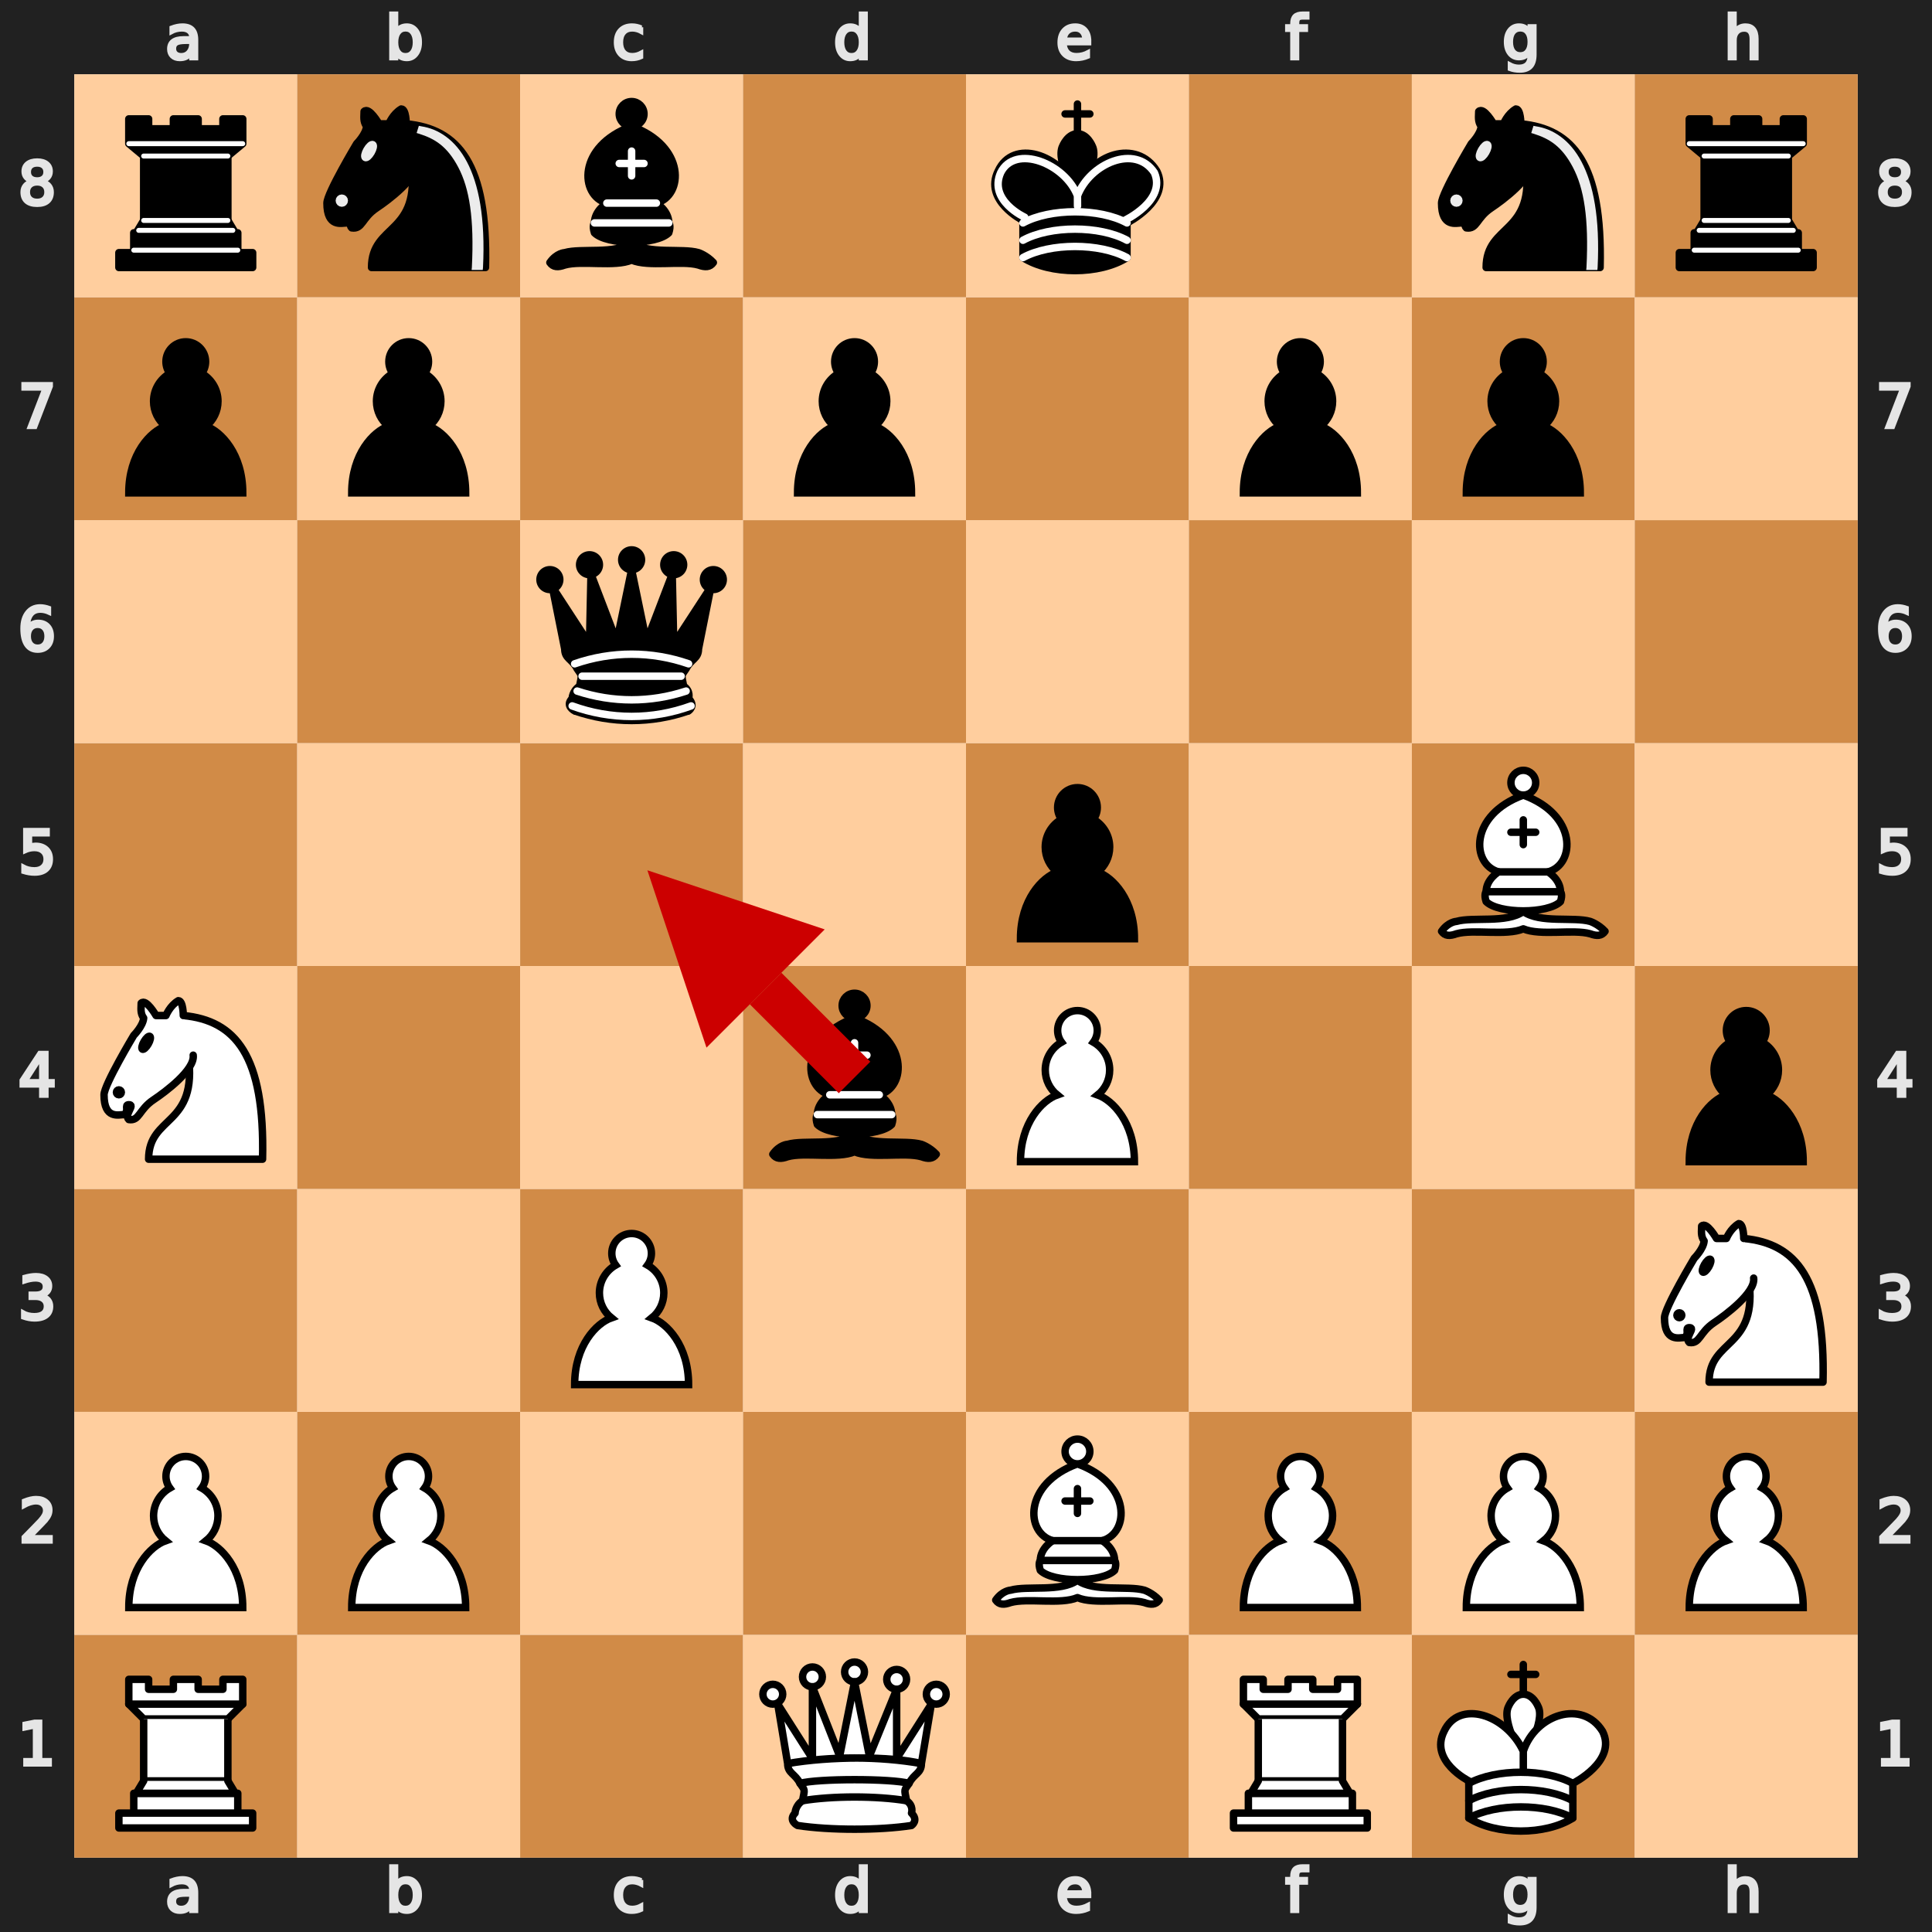
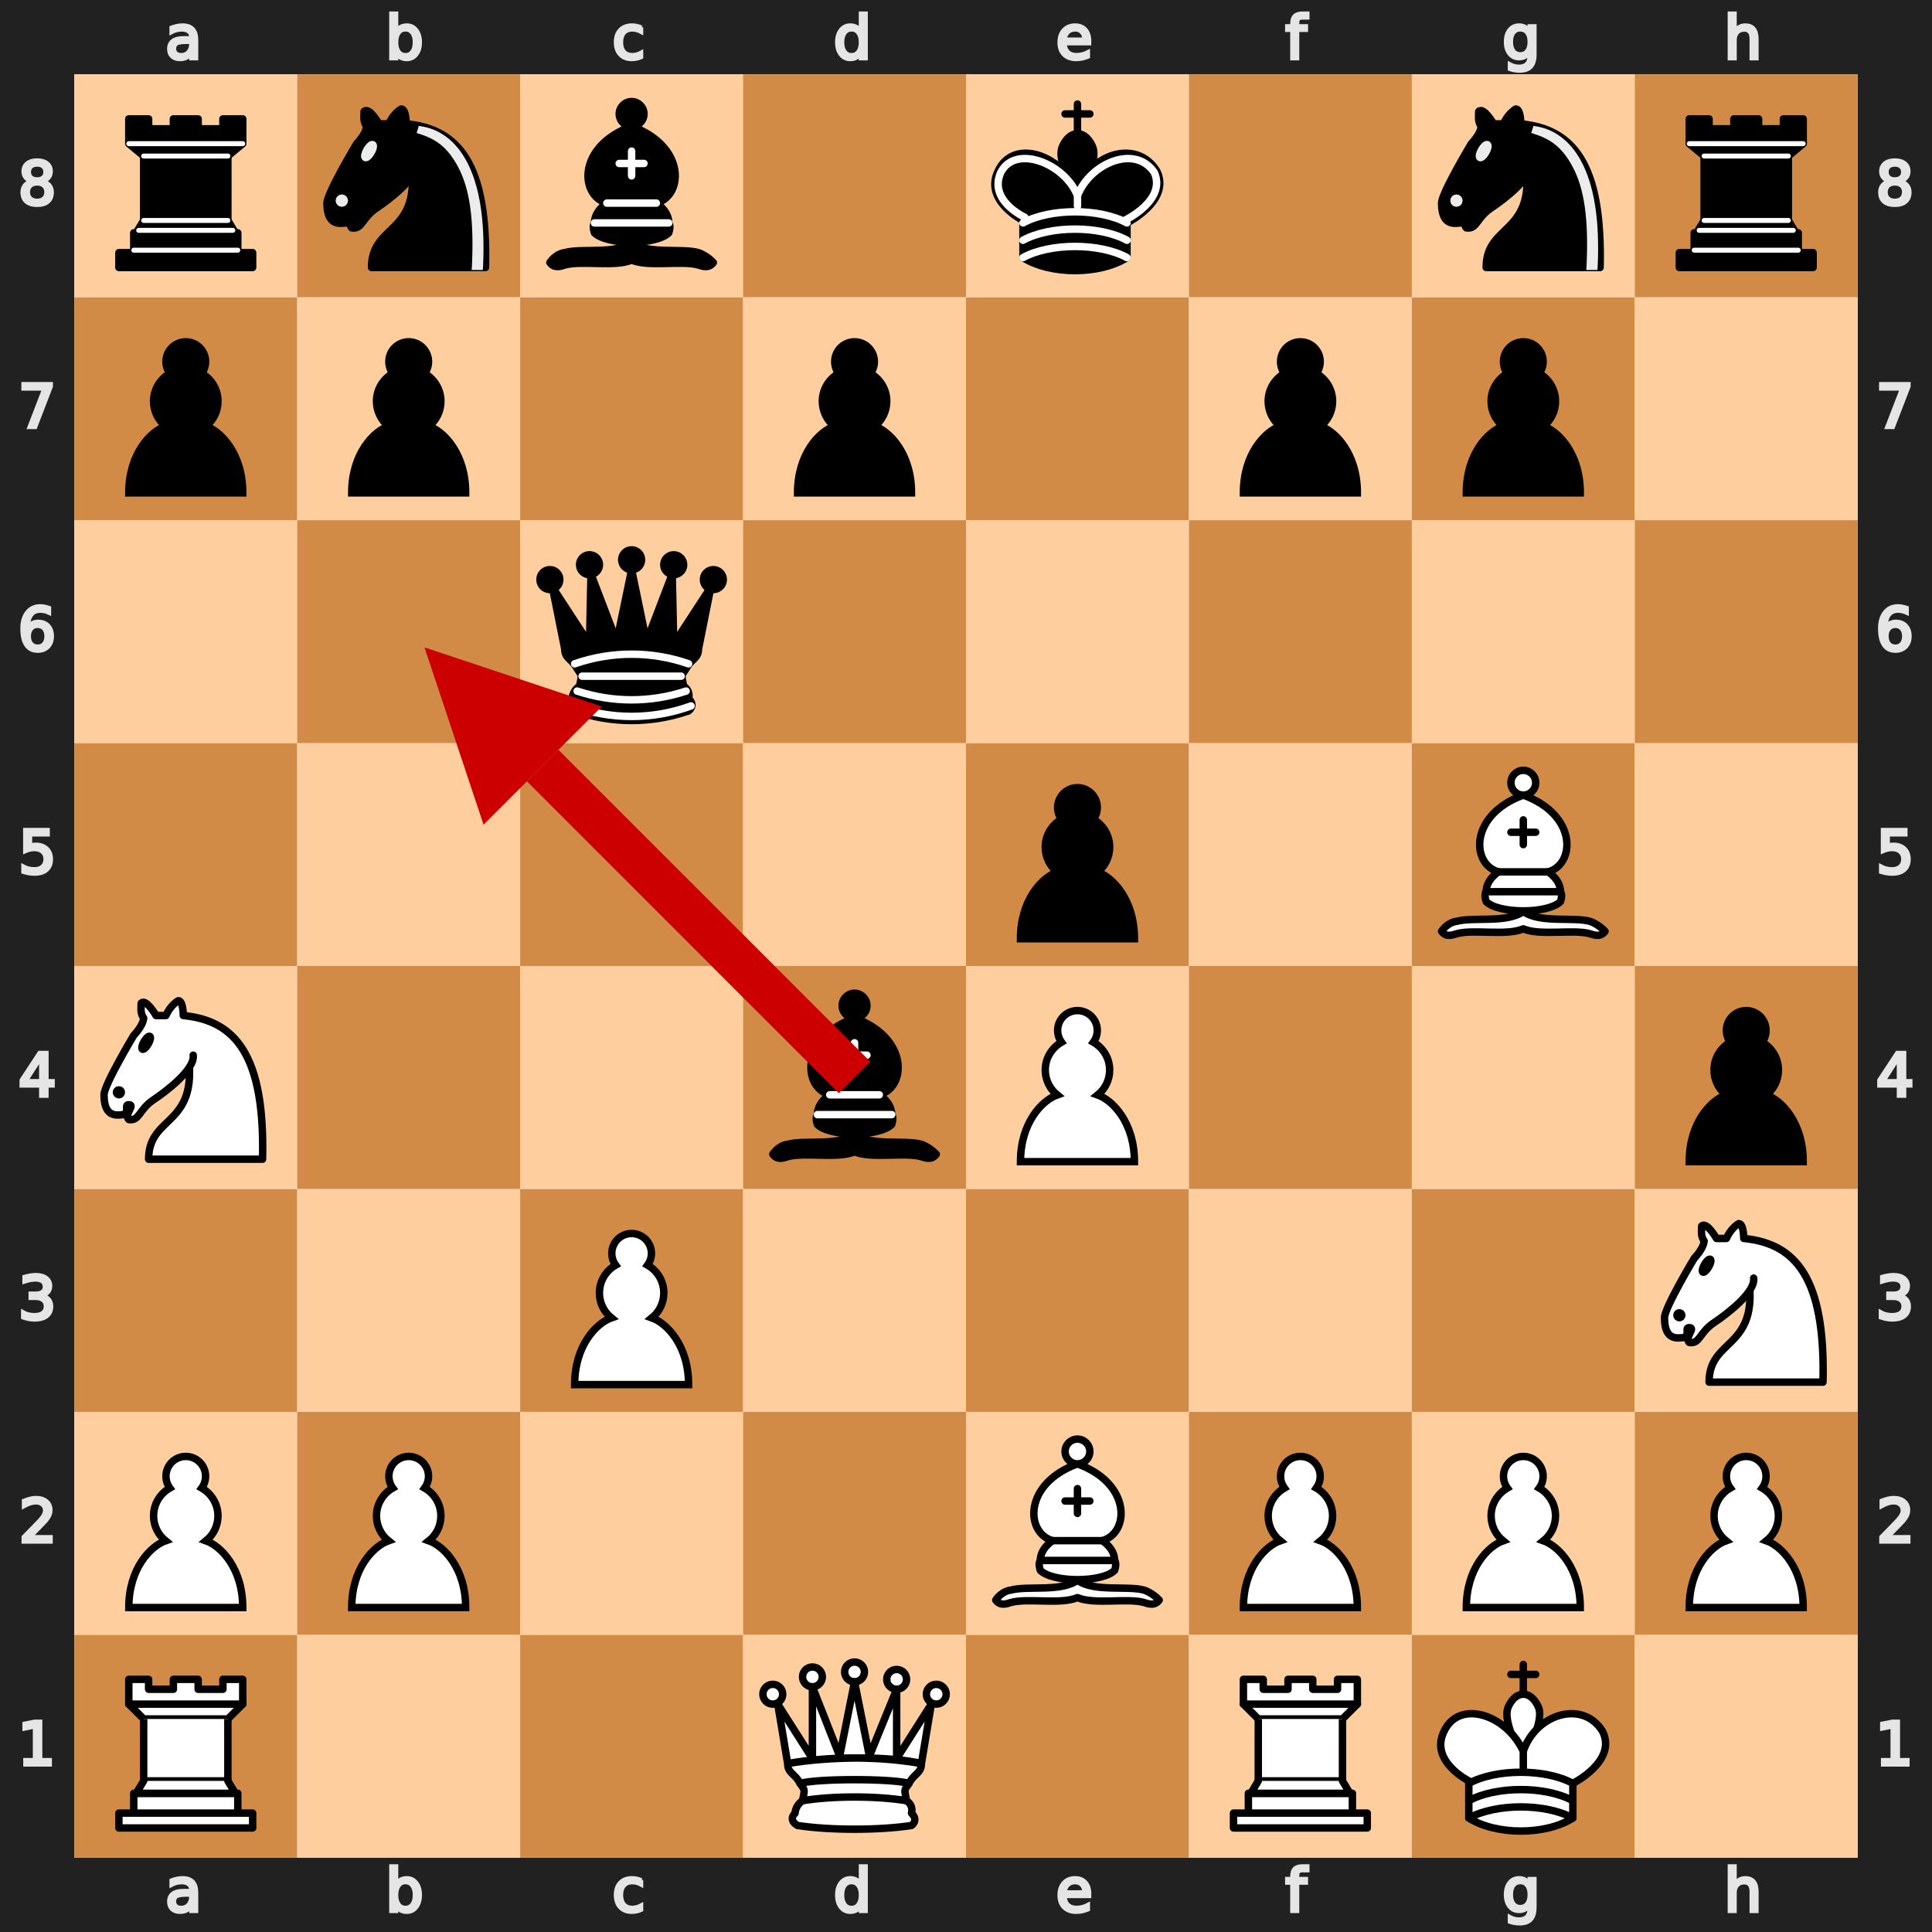
<svg xmlns="http://www.w3.org/2000/svg" xmlns:xlink="http://www.w3.org/1999/xlink" viewBox="0 0 390 390" width="520" height="520">
  <defs>
    <g id="white-pawn" class="white pawn">
      <path d="M22.5 9c-2.21 0-4 1.79-4 4 0 .89.29 1.71.78 2.38C17.33 16.5 16 18.59 16 21c0 2.03.94 3.84 2.41 5.03-3 1.06-7.41 5.55-7.41 13.47h23c0-7.92-4.41-12.41-7.41-13.47 1.47-1.19 2.41-3 2.41-5.03 0-2.41-1.33-4.5-3.28-5.62.49-.67.78-1.49.78-2.38 0-2.21-1.79-4-4-4z" fill="#fff" stroke="#000" stroke-width="1.5" stroke-linecap="round" />
    </g>
    <g id="white-knight" class="white knight" fill="none" fill-rule="evenodd" stroke="#000" stroke-width="1.5" stroke-linecap="round" stroke-linejoin="round">
      <path d="M 22,10 C 32.5,11 38.5,18 38,39 L 15,39 C 15,30 25,32.5 23,18" style="fill:#ffffff; stroke:#000000;" />
      <path d="M 24,18 C 24.38,20.91 18.45,25.37 16,27 C 13,29 13.18,31.34 11,31 C 9.958,30.06 12.41,27.96 11,28 C 10,28 11.19,29.23 10,30 C 9,30 5.997,31 6,26 C 6,24 12,14 12,14 C 12,14 13.89,12.1 14,10.5 C 13.27,9.506 13.5,8.5 13.5,7.5 C 14.5,6.5 16.5,10 16.5,10 L 18.5,10 C 18.5,10 19.28,8.008 21,7 C 22,7 22,10 22,10" style="fill:#ffffff; stroke:#000000;" />
      <path d="M 9.5 25.5 A 0.5 0.5 0 1 1 8.5,25.5 A 0.5 0.5 0 1 1 9.5 25.5 z" style="fill:#000000; stroke:#000000;" />
      <path d="M 15 15.5 A 0.5 1.5 0 1 1 14,15.5 A 0.5 1.5 0 1 1 15 15.5 z" transform="matrix(0.866,0.5,-0.5,0.866,9.693,-5.173)" style="fill:#000000; stroke:#000000;" />
    </g>
    <g id="white-bishop" class="white bishop" fill="none" fill-rule="evenodd" stroke="#000" stroke-width="1.5" stroke-linecap="round" stroke-linejoin="round">
      <g fill="#fff" stroke-linecap="butt">
        <path d="M9 36c3.39-.97 10.11.43 13.5-2 3.39 2.43 10.11 1.03 13.5 2 0 0 1.65.54 3 2-.68.97-1.65.99-3 .5-3.39-.97-10.11.46-13.5-1-3.39 1.46-10.11.03-13.5 1-1.354.49-2.323.47-3-.5 1.354-1.94 3-2 3-2zM15 32c2.5 2.5 12.5 2.5 15 0 .5-1.5 0-2 0-2 0-2.5-2.5-4-2.5-4 5.5-1.5 6-11.5-5-15.5-11 4-10.5 14-5 15.5 0 0-2.5 1.5-2.5 4 0 0-.5.5 0 2zM25 8a2.5 2.5 0 1 1-5 0 2.5 2.5 0 1 1 5 0z" />
      </g>
      <path d="M17.5 26h10M15 30h15m-7.5-14.5v5M20 18h5" stroke-linejoin="miter" />
    </g>
    <g id="white-rook" class="white rook" fill="#fff" fill-rule="evenodd" stroke="#000" stroke-width="1.5" stroke-linecap="round" stroke-linejoin="round">
      <path d="M9 39h27v-3H9v3zM12 36v-4h21v4H12zM11 14V9h4v2h5V9h5v2h5V9h4v5" stroke-linecap="butt" />
      <path d="M34 14l-3 3H14l-3-3" />
      <path d="M31 17v12.5H14V17" stroke-linecap="butt" stroke-linejoin="miter" />
      <path d="M31 29.5l1.5 2.5h-20l1.5-2.5" />
      <path d="M11 14h23" fill="none" stroke-linejoin="miter" />
    </g>
    <g id="white-queen" class="white queen" fill="#fff" fill-rule="evenodd" stroke="#000" stroke-width="1.5" stroke-linecap="round" stroke-linejoin="round">
      <path d="M8 12a2 2 0 1 1-4 0 2 2 0 1 1 4 0zM24.5 7.5a2 2 0 1 1-4 0 2 2 0 1 1 4 0zM41 12a2 2 0 1 1-4 0 2 2 0 1 1 4 0zM16 8.5a2 2 0 1 1-4 0 2 2 0 1 1 4 0zM33 9a2 2 0 1 1-4 0 2 2 0 1 1 4 0z" />
      <path d="M9 26c8.5-1.5 21-1.5 27 0l2-12-7 11V11l-5.5 13.5-3-15-3 15-5.5-14V25L7 14l2 12zM9 26c0 2 1.5 2 2.5 4 1 1.5 1 1 .5 3.5-1.5 1-1.5 2.5-1.5 2.5-1.5 1.5.5 2.5.5 2.5 6.5 1 16.5 1 23 0 0 0 1.5-1 0-2.5 0 0 .5-1.5-1-2.5-.5-2.5-.5-2 .5-3.5 1-2 2.5-2 2.5-4-8.5-1.5-18.5-1.5-27 0z" stroke-linecap="butt" />
      <path d="M11.5 30c3.5-1 18.5-1 22 0M12 33.5c6-1 15-1 21 0" fill="none" />
    </g>
    <g id="white-king" class="white king" fill="none" fill-rule="evenodd" stroke="#000" stroke-width="1.5" stroke-linecap="round" stroke-linejoin="round">
      <path d="M22.5 11.63V6M20 8h5" stroke-linejoin="miter" />
      <path d="M22.5 25s4.5-7.5 3-10.5c0 0-1-2.5-3-2.5s-3 2.5-3 2.5c-1.5 3 3 10.5 3 10.5" fill="#fff" stroke-linecap="butt" stroke-linejoin="miter" />
      <path d="M11.5 37c5.5 3.5 15.5 3.5 21 0v-7s9-4.5 6-10.5c-4-6.5-13.5-3.5-16 4V27v-3.5c-3.5-7.5-13-10.5-16-4-3 6 5 10 5 10V37z" fill="#fff" />
      <path d="M11.5 30c5.5-3 15.5-3 21 0m-21 3.5c5.5-3 15.5-3 21 0m-21 3.5c5.5-3 15.5-3 21 0" />
    </g>
    <g id="black-pawn" class="black pawn">
      <path d="M22.5 9c-2.21 0-4 1.79-4 4 0 .89.29 1.71.78 2.38C17.33 16.5 16 18.59 16 21c0 2.03.94 3.84 2.41 5.03-3 1.06-7.41 5.55-7.41 13.47h23c0-7.92-4.41-12.41-7.41-13.47 1.47-1.19 2.41-3 2.41-5.03 0-2.41-1.33-4.5-3.28-5.62.49-.67.78-1.49.78-2.38 0-2.21-1.79-4-4-4z" fill="#000" stroke="#000" stroke-width="1.5" stroke-linecap="round" />
    </g>
    <g id="black-knight" class="black knight" fill="none" fill-rule="evenodd" stroke="#000" stroke-width="1.5" stroke-linecap="round" stroke-linejoin="round">
      <path d="M 22,10 C 32.5,11 38.5,18 38,39 L 15,39 C 15,30 25,32.5 23,18" style="fill:#000000; stroke:#000000;" />
      <path d="M 24,18 C 24.38,20.91 18.45,25.37 16,27 C 13,29 13.18,31.34 11,31 C 9.958,30.06 12.41,27.96 11,28 C 10,28 11.19,29.23 10,30 C 9,30 5.997,31 6,26 C 6,24 12,14 12,14 C 12,14 13.89,12.1 14,10.5 C 13.27,9.506 13.5,8.5 13.5,7.5 C 14.5,6.5 16.5,10 16.5,10 L 18.5,10 C 18.5,10 19.28,8.008 21,7 C 22,7 22,10 22,10" style="fill:#000000; stroke:#000000;" />
      <path d="M 9.5 25.5 A 0.5 0.5 0 1 1 8.5,25.5 A 0.5 0.5 0 1 1 9.5 25.5 z" style="fill:#ececec; stroke:#ececec;" />
      <path d="M 15 15.5 A 0.5 1.5 0 1 1 14,15.5 A 0.5 1.5 0 1 1 15 15.5 z" transform="matrix(0.866,0.5,-0.5,0.866,9.693,-5.173)" style="fill:#ececec; stroke:#ececec;" />
      <path d="M 24.55,10.4 L 24.1,11.85 L 24.6,12 C 27.75,13 30.25,14.49 32.5,18.75 C 34.75,23.01 35.75,29.06 35.25,39 L 35.2,39.5 L 37.45,39.5 L 37.5,39 C 38,28.94 36.62,22.15 34.25,17.66 C 31.88,13.17 28.46,11.02 25.06,10.5 L 24.55,10.4 z " style="fill:#ececec; stroke:none;" />
    </g>
    <g id="black-bishop" class="black bishop" fill="none" fill-rule="evenodd" stroke="#000" stroke-width="1.5" stroke-linecap="round" stroke-linejoin="round">
      <path d="M9 36c3.39-.97 10.11.43 13.5-2 3.39 2.43 10.11 1.03 13.5 2 0 0 1.65.54 3 2-.68.97-1.65.99-3 .5-3.39-.97-10.11.46-13.5-1-3.39 1.46-10.11.03-13.5 1-1.354.49-2.323.47-3-.5 1.354-1.94 3-2 3-2zm6-4c2.5 2.5 12.5 2.5 15 0 .5-1.5 0-2 0-2 0-2.5-2.5-4-2.5-4 5.5-1.5 6-11.5-5-15.5-11 4-10.5 14-5 15.5 0 0-2.5 1.5-2.5 4 0 0-.5.5 0 2zM25 8a2.5 2.5 0 1 1-5 0 2.5 2.5 0 1 1 5 0z" fill="#000" stroke-linecap="butt" />
      <path d="M17.5 26h10M15 30h15m-7.5-14.5v5M20 18h5" stroke="#fff" stroke-linejoin="miter" />
    </g>
    <g id="black-rook" class="black rook" fill="#000" fill-rule="evenodd" stroke="#000" stroke-width="1.5" stroke-linecap="round" stroke-linejoin="round">
      <path d="M9 39h27v-3H9v3zM12.5 32l1.5-2.5h17l1.5 2.5h-20zM12 36v-4h21v4H12z" stroke-linecap="butt" />
      <path d="M14 29.5v-13h17v13H14z" stroke-linecap="butt" stroke-linejoin="miter" />
      <path d="M14 16.5L11 14h23l-3 2.5H14zM11 14V9h4v2h5V9h5v2h5V9h4v5H11z" stroke-linecap="butt" />
      <path d="M12 35.5h21M13 31.5h19M14 29.5h17M14 16.5h17M11 14h23" fill="none" stroke="#fff" stroke-width="1" stroke-linejoin="miter" />
    </g>
    <g id="black-queen" class="black queen" fill="#000" fill-rule="evenodd" stroke="#000" stroke-width="1.5" stroke-linecap="round" stroke-linejoin="round">
      <g fill="#000" stroke="none">
        <circle cx="6" cy="12" r="2.75" />
        <circle cx="14" cy="9" r="2.75" />
        <circle cx="22.5" cy="8" r="2.75" />
        <circle cx="31" cy="9" r="2.75" />
        <circle cx="39" cy="12" r="2.75" />
      </g>
      <path d="M9 26c8.5-1.5 21-1.5 27 0l2.5-12.5L31 25l-.3-14.1-5.2 13.6-3-14.5-3 14.5-5.2-13.6L14 25 6.5 13.5 9 26zM9 26c0 2 1.5 2 2.5 4 1 1.5 1 1 .5 3.5-1.5 1-1.5 2.5-1.5 2.5-1.5 1.5.5 2.5.5 2.5 6.5 1 16.5 1 23 0 0 0 1.5-1 0-2.5 0 0 .5-1.5-1-2.5-.5-2.5-.5-2 .5-3.5 1-2 2.5-2 2.5-4-8.5-1.5-18.5-1.5-27 0z" stroke-linecap="butt" />
      <path d="M11 38.5a35 35 1 0 0 23 0" fill="none" stroke-linecap="butt" />
      <path d="M11 29a35 35 1 0 1 23 0M12.5 31.5h20M11.5 34.5a35 35 1 0 0 22 0M10.5 37.5a35 35 1 0 0 24 0" fill="none" stroke="#fff" />
    </g>
    <g id="black-king" class="black king" fill="none" fill-rule="evenodd" stroke="#000" stroke-width="1.5" stroke-linecap="round" stroke-linejoin="round">
      <path d="M22.5 11.63V6" stroke-linejoin="miter" />
      <path d="M22.5 25s4.5-7.5 3-10.5c0 0-1-2.5-3-2.5s-3 2.5-3 2.5c-1.5 3 3 10.5 3 10.5" fill="#000" stroke-linecap="butt" stroke-linejoin="miter" />
      <path d="M11.5 37c5.5 3.5 15.5 3.5 21 0v-7s9-4.5 6-10.5c-4-6.5-13.5-3.5-16 4V27v-3.5c-3.5-7.5-13-10.5-16-4-3 6 5 10 5 10V37z" fill="#000" />
      <path d="M20 8h5" stroke-linejoin="miter" />
      <path d="M32 29.5s8.5-4 6.03-9.65C34.15 14 25 18 22.5 24.5l.01 2.1-.01-2.1C20 18 9.906 14 6.997 19.85c-2.497 5.65 4.853 9 4.853 9M11.5 30c5.5-3 15.5-3 21 0m-21 3.5c5.5-3 15.5-3 21 0m-21 3.5c5.5-3 15.5-3 21 0" stroke="#fff" />
    </g>
  </defs>
  <rect x="7.5" y="7.5" width="375" height="375" fill="none" stroke="#212121" stroke-width="15" />
  <g transform="translate(20, 1) scale(0.75, 0.75)" fill="#e5e5e5" stroke="#e5e5e5">
    <path d="M23.328 10.016q-1.742 0-2.414.398-.672.398-.672 1.36 0 .765.5 1.218.508.445 1.375.445 1.196 0 1.914-.843.727-.852.727-2.258v-.32zm2.867-.594v4.992h-1.437v-1.328q-.492.797-1.227 1.18-.734.375-1.797.375-1.343 0-2.14-.75-.79-.758-.79-2.024 0-1.476.985-2.226.992-.75 2.953-.75h2.016V8.75q0-.992-.656-1.531-.649-.547-1.829-.547-.75 0-1.46.18-.711.18-1.368.539V6.062q.79-.304 1.532-.453.742-.156 1.445-.156 1.898 0 2.836.984.937.985.937 2.985z" />
  </g>
  <g transform="translate(20, 375) scale(0.75, 0.75)" fill="#e5e5e5" stroke="#e5e5e5">
    <path d="M23.328 10.016q-1.742 0-2.414.398-.672.398-.672 1.36 0 .765.5 1.218.508.445 1.375.445 1.196 0 1.914-.843.727-.852.727-2.258v-.32zm2.867-.594v4.992h-1.437v-1.328q-.492.797-1.227 1.18-.734.375-1.797.375-1.343 0-2.14-.75-.79-.758-.79-2.024 0-1.476.985-2.226.992-.75 2.953-.75h2.016V8.75q0-.992-.656-1.531-.649-.547-1.829-.547-.75 0-1.46.18-.711.18-1.368.539V6.062q.79-.304 1.532-.453.742-.156 1.445-.156 1.898 0 2.836.984.937.985.937 2.985z" />
  </g>
  <g transform="translate(65, 1) scale(0.75, 0.75)" fill="#e5e5e5" stroke="#e5e5e5">
    <path d="M24.922 10.047q0-1.586-.656-2.485-.649-.906-1.79-.906-1.14 0-1.796.906-.649.899-.649 2.485 0 1.586.649 2.492.656.898 1.797.898 1.14 0 1.789-.898.656-.906.656-2.492zm-4.89-3.055q.452-.781 1.14-1.156.695-.383 1.656-.383 1.594 0 2.586 1.266 1 1.265 1 3.328 0 2.062-1 3.328-.992 1.266-2.586 1.266-.96 0-1.656-.375-.688-.383-1.14-1.164v1.312h-1.446V2.258h1.445z" />
  </g>
  <g transform="translate(65, 375) scale(0.75, 0.75)" fill="#e5e5e5" stroke="#e5e5e5">
    <path d="M24.922 10.047q0-1.586-.656-2.485-.649-.906-1.79-.906-1.14 0-1.796.906-.649.899-.649 2.485 0 1.586.649 2.492.656.898 1.797.898 1.14 0 1.789-.898.656-.906.656-2.492zm-4.89-3.055q.452-.781 1.14-1.156.695-.383 1.656-.383 1.594 0 2.586 1.266 1 1.265 1 3.328 0 2.062-1 3.328-.992 1.266-2.586 1.266-.96 0-1.656-.375-.688-.383-1.14-1.164v1.312h-1.446V2.258h1.445z" />
  </g>
  <g transform="translate(110, 1) scale(0.75, 0.75)" fill="#e5e5e5" stroke="#e5e5e5">
    <path d="M25.96 6v1.344q-.608-.336-1.226-.5-.609-.172-1.234-.172-1.398 0-2.172.89-.773.883-.773 2.485 0 1.601.773 2.492.774.883 2.172.883.625 0 1.234-.164.618-.172 1.227-.508v1.328q-.602.281-1.25.422-.64.14-1.367.14-1.977 0-3.14-1.242-1.165-1.242-1.165-3.351 0-2.14 1.172-3.367 1.18-1.227 3.227-1.227.664 0 1.296.14.633.134 1.227.407z" />
  </g>
  <g transform="translate(110, 375) scale(0.75, 0.75)" fill="#e5e5e5" stroke="#e5e5e5">
    <path d="M25.96 6v1.344q-.608-.336-1.226-.5-.609-.172-1.234-.172-1.398 0-2.172.89-.773.883-.773 2.485 0 1.601.773 2.492.774.883 2.172.883.625 0 1.234-.164.618-.172 1.227-.508v1.328q-.602.281-1.25.422-.64.14-1.367.14-1.977 0-3.14-1.242-1.165-1.242-1.165-3.351 0-2.14 1.172-3.367 1.18-1.227 3.227-1.227.664 0 1.296.14.633.134 1.227.407z" />
  </g>
  <g transform="translate(155, 1) scale(0.75, 0.75)" fill="#e5e5e5" stroke="#e5e5e5">
    <path d="M24.973 6.992V2.258h1.437v12.156h-1.437v-1.312q-.453.78-1.149 1.164-.687.375-1.656.375-1.586 0-2.586-1.266-.992-1.266-.992-3.328 0-2.063.992-3.328 1-1.266 2.586-1.266.969 0 1.656.383.696.375 1.149 1.156zm-4.899 3.055q0 1.586.649 2.492.656.898 1.797.898 1.14 0 1.796-.898.657-.906.657-2.492 0-1.586-.657-2.485-.656-.906-1.796-.906-1.141 0-1.797.906-.649.899-.649 2.485z" />
  </g>
  <g transform="translate(155, 375) scale(0.75, 0.75)" fill="#e5e5e5" stroke="#e5e5e5">
    <path d="M24.973 6.992V2.258h1.437v12.156h-1.437v-1.312q-.453.78-1.149 1.164-.687.375-1.656.375-1.586 0-2.586-1.266-.992-1.266-.992-3.328 0-2.063.992-3.328 1-1.266 2.586-1.266.969 0 1.656.383.696.375 1.149 1.156zm-4.899 3.055q0 1.586.649 2.492.656.898 1.797.898 1.14 0 1.796-.898.657-.906.657-2.492 0-1.586-.657-2.485-.656-.906-1.796-.906-1.141 0-1.797.906-.649.899-.649 2.485z" />
  </g>
  <g transform="translate(200, 1) scale(0.75, 0.75)" fill="#e5e5e5" stroke="#e5e5e5">
    <path d="M26.555 9.68v.703h-6.61q.094 1.484.89 2.265.806.774 2.235.774.828 0 1.602-.203.781-.203 1.547-.61v1.36q-.774.328-1.586.5-.813.172-1.649.172-2.093 0-3.32-1.22-1.219-1.218-1.219-3.296 0-2.148 1.157-3.406 1.164-1.266 3.132-1.266 1.766 0 2.79 1.14 1.03 1.134 1.03 3.087zm-1.438-.422q-.015-1.18-.664-1.883-.64-.703-1.703-.703-1.203 0-1.93.68-.718.68-.828 1.914z" />
  </g>
  <g transform="translate(200, 375) scale(0.75, 0.75)" fill="#e5e5e5" stroke="#e5e5e5">
    <path d="M26.555 9.68v.703h-6.61q.094 1.484.89 2.265.806.774 2.235.774.828 0 1.602-.203.781-.203 1.547-.61v1.36q-.774.328-1.586.5-.813.172-1.649.172-2.093 0-3.32-1.22-1.219-1.218-1.219-3.296 0-2.148 1.157-3.406 1.164-1.266 3.132-1.266 1.766 0 2.79 1.14 1.03 1.134 1.03 3.087zm-1.438-.422q-.015-1.18-.664-1.883-.64-.703-1.703-.703-1.203 0-1.93.68-.718.68-.828 1.914z" />
  </g>
  <g transform="translate(245, 1) scale(0.75, 0.75)" fill="#e5e5e5" stroke="#e5e5e5">
    <path d="M25.285 2.258v1.195H23.91q-.773 0-1.078.313-.297.312-.297 1.125v.773h2.367v1.117h-2.367v7.633H21.09V6.781h-1.375V5.664h1.375v-.61q0-1.46.68-2.124.68-.672 2.156-.672z" />
  </g>
  <g transform="translate(245, 375) scale(0.75, 0.75)" fill="#e5e5e5" stroke="#e5e5e5">
    <path d="M25.285 2.258v1.195H23.91q-.773 0-1.078.313-.297.312-.297 1.125v.773h2.367v1.117h-2.367v7.633H21.09V6.781h-1.375V5.664h1.375v-.61q0-1.46.68-2.124.68-.672 2.156-.672z" />
  </g>
  <g transform="translate(290, 1) scale(0.75, 0.75)" fill="#e5e5e5" stroke="#e5e5e5">
    <path d="M24.973 9.937q0-1.562-.649-2.421-.64-.86-1.804-.86-1.157 0-1.805.86-.64.859-.64 2.421 0 1.555.64 2.415.648.859 1.805.859 1.164 0 1.804-.86.649-.859.649-2.414zm1.437 3.391q0 2.234-.992 3.32-.992 1.094-3.04 1.094-.757 0-1.429-.117-.672-.11-1.304-.344v-1.398q.632.344 1.25.508.617.164 1.257.164 1.414 0 2.118-.743.703-.734.703-2.226v-.711q-.446.773-1.141 1.156-.695.383-1.664.383-1.61 0-2.594-1.227-.984-1.226-.984-3.25 0-2.03.984-3.257.985-1.227 2.594-1.227.969 0 1.664.383t1.14 1.156V5.664h1.438z" />
  </g>
  <g transform="translate(290, 375) scale(0.75, 0.75)" fill="#e5e5e5" stroke="#e5e5e5">
    <path d="M24.973 9.937q0-1.562-.649-2.421-.64-.86-1.804-.86-1.157 0-1.805.86-.64.859-.64 2.421 0 1.555.64 2.415.648.859 1.805.859 1.164 0 1.804-.86.649-.859.649-2.414zm1.437 3.391q0 2.234-.992 3.32-.992 1.094-3.04 1.094-.757 0-1.429-.117-.672-.11-1.304-.344v-1.398q.632.344 1.25.508.617.164 1.257.164 1.414 0 2.118-.743.703-.734.703-2.226v-.711q-.446.773-1.141 1.156-.695.383-1.664.383-1.61 0-2.594-1.227-.984-1.226-.984-3.25 0-2.03.984-3.257.985-1.227 2.594-1.227.969 0 1.664.383t1.14 1.156V5.664h1.438z" />
  </g>
  <g transform="translate(335, 1) scale(0.75, 0.75)" fill="#e5e5e5" stroke="#e5e5e5">
    <path d="M26.164 9.133v5.281h-1.437V9.18q0-1.243-.485-1.86-.484-.617-1.453-.617-1.164 0-1.836.742-.672.742-.672 2.024v4.945h-1.445V2.258h1.445v4.765q.516-.789 1.211-1.18.703-.39 1.617-.39 1.508 0 2.282.938.773.93.773 2.742z" />
  </g>
  <g transform="translate(335, 375) scale(0.75, 0.75)" fill="#e5e5e5" stroke="#e5e5e5">
    <path d="M26.164 9.133v5.281h-1.437V9.18q0-1.243-.485-1.86-.484-.617-1.453-.617-1.164 0-1.836.742-.672.742-.672 2.024v4.945h-1.445V2.258h1.445v4.765q.516-.789 1.211-1.18.703-.39 1.617-.39 1.508 0 2.282.938.773.93.773 2.742z" />
  </g>
  <g transform="translate(0, 335) scale(0.75, 0.75)" fill="#e5e5e5" stroke="#e5e5e5">
    <path d="M6.754 26.996h2.578v-8.898l-2.805.562v-1.437l2.79-.563h1.578v10.336h2.578v1.328h-6.72z" />
  </g>
  <g transform="translate(375, 335) scale(0.75, 0.75)" fill="#e5e5e5" stroke="#e5e5e5">
    <path d="M6.754 26.996h2.578v-8.898l-2.805.562v-1.437l2.79-.563h1.578v10.336h2.578v1.328h-6.72z" />
  </g>
  <g transform="translate(0, 290) scale(0.75, 0.75)" fill="#e5e5e5" stroke="#e5e5e5">
    <path d="M8.195 26.996h5.508v1.328H6.297v-1.328q.898-.93 2.445-2.492 1.555-1.57 1.953-2.024.758-.851 1.055-1.437.305-.594.305-1.164 0-.93-.657-1.516-.648-.586-1.695-.586-.742 0-1.57.258-.82.258-1.758.781v-1.593q.953-.383 1.781-.578.828-.196 1.516-.196 1.812 0 2.89.906 1.079.907 1.079 2.422 0 .72-.274 1.368-.265.64-.976 1.515-.196.227-1.243 1.313-1.046 1.078-2.953 3.023z" />
  </g>
  <g transform="translate(375, 290) scale(0.75, 0.75)" fill="#e5e5e5" stroke="#e5e5e5">
    <path d="M8.195 26.996h5.508v1.328H6.297v-1.328q.898-.93 2.445-2.492 1.555-1.57 1.953-2.024.758-.851 1.055-1.437.305-.594.305-1.164 0-.93-.657-1.516-.648-.586-1.695-.586-.742 0-1.57.258-.82.258-1.758.781v-1.593q.953-.383 1.781-.578.828-.196 1.516-.196 1.812 0 2.89.906 1.079.907 1.079 2.422 0 .72-.274 1.368-.265.64-.976 1.515-.196.227-1.243 1.313-1.046 1.078-2.953 3.023z" />
  </g>
  <g transform="translate(0, 245) scale(0.75, 0.75)" fill="#e5e5e5" stroke="#e5e5e5">
    <path d="M11.434 22.035q1.132.242 1.765 1.008.64.766.64 1.89 0 1.727-1.187 2.672-1.187.946-3.375.946-.734 0-1.515-.149-.774-.14-1.602-.43V26.45q.656.383 1.438.578.78.196 1.632.196 1.485 0 2.258-.586.782-.586.782-1.703 0-1.032-.727-1.61-.719-.586-2.008-.586h-1.36v-1.297h1.423q1.164 0 1.78-.46.618-.47.618-1.344 0-.899-.64-1.375-.633-.485-1.82-.485-.65 0-1.391.141-.743.14-1.633.437V16.95q.898-.25 1.68-.375.788-.125 1.484-.125 1.797 0 2.844.82 1.046.813 1.046 2.204 0 .968-.554 1.64-.555.664-1.578.922z" />
  </g>
  <g transform="translate(375, 245) scale(0.75, 0.75)" fill="#e5e5e5" stroke="#e5e5e5">
    <path d="M11.434 22.035q1.132.242 1.765 1.008.64.766.64 1.89 0 1.727-1.187 2.672-1.187.946-3.375.946-.734 0-1.515-.149-.774-.14-1.602-.43V26.45q.656.383 1.438.578.78.196 1.632.196 1.485 0 2.258-.586.782-.586.782-1.703 0-1.032-.727-1.61-.719-.586-2.008-.586h-1.36v-1.297h1.423q1.164 0 1.78-.46.618-.47.618-1.344 0-.899-.64-1.375-.633-.485-1.82-.485-.65 0-1.391.141-.743.14-1.633.437V16.95q.898-.25 1.68-.375.788-.125 1.484-.125 1.797 0 2.844.82 1.046.813 1.046 2.204 0 .968-.554 1.64-.555.664-1.578.922z" />
  </g>
  <g transform="translate(0, 200) scale(0.75, 0.75)" fill="#e5e5e5" stroke="#e5e5e5">
    <path d="M11.016 18.035L7.03 24.262h3.985zm-.414-1.375h1.984v7.602h1.664v1.312h-1.664v2.75h-1.57v-2.75H5.75v-1.523z" />
  </g>
  <g transform="translate(375, 200) scale(0.75, 0.75)" fill="#e5e5e5" stroke="#e5e5e5">
    <path d="M11.016 18.035L7.03 24.262h3.985zm-.414-1.375h1.984v7.602h1.664v1.312h-1.664v2.75h-1.57v-2.75H5.75v-1.523z" />
  </g>
  <g transform="translate(0, 155) scale(0.75, 0.75)" fill="#e5e5e5" stroke="#e5e5e5">
    <path d="M6.719 16.66h6.195v1.328h-4.75v2.86q.344-.118.688-.172.343-.063.687-.063 1.953 0 3.094 1.07 1.14 1.07 1.14 2.899 0 1.883-1.171 2.93-1.172 1.039-3.305 1.039-.735 0-1.5-.125-.758-.125-1.57-.375v-1.586q.703.383 1.453.57.75.188 1.586.188 1.351 0 2.14-.711.79-.711.79-1.93 0-1.219-.79-1.93-.789-.71-2.14-.71-.633 0-1.266.14-.625.14-1.281.438z" />
  </g>
  <g transform="translate(375, 155) scale(0.75, 0.75)" fill="#e5e5e5" stroke="#e5e5e5">
    <path d="M6.719 16.66h6.195v1.328h-4.75v2.86q.344-.118.688-.172.343-.063.687-.063 1.953 0 3.094 1.07 1.14 1.07 1.14 2.899 0 1.883-1.171 2.93-1.172 1.039-3.305 1.039-.735 0-1.5-.125-.758-.125-1.57-.375v-1.586q.703.383 1.453.57.75.188 1.586.188 1.351 0 2.14-.711.79-.711.79-1.93 0-1.219-.79-1.93-.789-.71-2.14-.71-.633 0-1.266.14-.625.14-1.281.438z" />
  </g>
  <g transform="translate(0, 110) scale(0.75, 0.75)" fill="#e5e5e5" stroke="#e5e5e5">
    <path d="M10.137 21.863q-1.063 0-1.688.727-.617.726-.617 1.992 0 1.258.617 1.992.625.727 1.688.727 1.062 0 1.68-.727.624-.734.624-1.992 0-1.266-.625-1.992-.617-.727-1.68-.727zm3.133-4.945v1.437q-.594-.28-1.204-.43-.601-.148-1.195-.148-1.562 0-2.39 1.055-.82 1.055-.938 3.188.46-.68 1.156-1.04.696-.367 1.531-.367 1.758 0 2.774 1.07 1.023 1.063 1.023 2.899 0 1.797-1.062 2.883-1.063 1.086-2.828 1.086-2.024 0-3.094-1.547-1.07-1.555-1.07-4.5 0-2.766 1.312-4.406 1.313-1.649 3.524-1.649.593 0 1.195.117.61.118 1.266.352z" />
  </g>
  <g transform="translate(375, 110) scale(0.75, 0.75)" fill="#e5e5e5" stroke="#e5e5e5">
    <path d="M10.137 21.863q-1.063 0-1.688.727-.617.726-.617 1.992 0 1.258.617 1.992.625.727 1.688.727 1.062 0 1.68-.727.624-.734.624-1.992 0-1.266-.625-1.992-.617-.727-1.68-.727zm3.133-4.945v1.437q-.594-.28-1.204-.43-.601-.148-1.195-.148-1.562 0-2.39 1.055-.82 1.055-.938 3.188.46-.68 1.156-1.04.696-.367 1.531-.367 1.758 0 2.774 1.07 1.023 1.063 1.023 2.899 0 1.797-1.062 2.883-1.063 1.086-2.828 1.086-2.024 0-3.094-1.547-1.07-1.555-1.07-4.5 0-2.766 1.312-4.406 1.313-1.649 3.524-1.649.593 0 1.195.117.61.118 1.266.352z" />
  </g>
  <g transform="translate(0, 65) scale(0.75, 0.75)" fill="#e5e5e5" stroke="#e5e5e5">
    <path d="M6.25 16.66h7.5v.672L9.516 28.324H7.867l3.985-10.336H6.25z" />
  </g>
  <g transform="translate(375, 65) scale(0.75, 0.75)" fill="#e5e5e5" stroke="#e5e5e5">
    <path d="M6.25 16.66h7.5v.672L9.516 28.324H7.867l3.985-10.336H6.25z" />
  </g>
  <g transform="translate(0, 20) scale(0.75, 0.75)" fill="#e5e5e5" stroke="#e5e5e5">
    <path d="M10 22.785q-1.125 0-1.773.602-.641.601-.641 1.656t.64 1.656q.649.602 1.774.602t1.773-.602q.649-.61.649-1.656 0-1.055-.649-1.656-.64-.602-1.773-.602zm-1.578-.672q-1.016-.25-1.586-.945-.563-.695-.563-1.695 0-1.399.993-2.211 1-.813 2.734-.813 1.742 0 2.734.813.993.812.993 2.21 0 1-.57 1.696-.563.695-1.571.945 1.14.266 1.773 1.04.641.773.641 1.89 0 1.695-1.04 2.602-1.03.906-2.96.906t-2.969-.906Q6 26.738 6 25.043q0-1.117.64-1.89.641-.774 1.782-1.04zm-.578-2.492q0 .906.562 1.414.57.508 1.594.508 1.016 0 1.586-.508.578-.508.578-1.414 0-.906-.578-1.414-.57-.508-1.586-.508-1.023 0-1.594.508-.562.508-.562 1.414z" />
  </g>
  <g transform="translate(375, 20) scale(0.75, 0.75)" fill="#e5e5e5" stroke="#e5e5e5">
    <path d="M10 22.785q-1.125 0-1.773.602-.641.601-.641 1.656t.64 1.656q.649.602 1.774.602t1.773-.602q.649-.61.649-1.656 0-1.055-.649-1.656-.64-.602-1.773-.602zm-1.578-.672q-1.016-.25-1.586-.945-.563-.695-.563-1.695 0-1.399.993-2.211 1-.813 2.734-.813 1.742 0 2.734.813.993.812.993 2.21 0 1-.57 1.696-.563.695-1.571.945 1.14.266 1.773 1.04.641.773.641 1.89 0 1.695-1.04 2.602-1.03.906-2.96.906t-2.969-.906Q6 26.738 6 25.043q0-1.117.64-1.89.641-.774 1.782-1.04zm-.578-2.492q0 .906.562 1.414.57.508 1.594.508 1.016 0 1.586-.508.578-.508.578-1.414 0-.906-.578-1.414-.57-.508-1.586-.508-1.023 0-1.594.508-.562.508-.562 1.414z" />
  </g>
  <rect x="15" y="330" width="45" height="45" class="square dark a1" stroke="none" fill="#d18b47" />
  <rect x="60" y="330" width="45" height="45" class="square light b1" stroke="none" fill="#ffce9e" />
  <rect x="105" y="330" width="45" height="45" class="square dark c1" stroke="none" fill="#d18b47" />
  <rect x="150" y="330" width="45" height="45" class="square light d1" stroke="none" fill="#ffce9e" />
  <rect x="195" y="330" width="45" height="45" class="square dark e1" stroke="none" fill="#d18b47" />
  <rect x="240" y="330" width="45" height="45" class="square light f1" stroke="none" fill="#ffce9e" />
  <rect x="285" y="330" width="45" height="45" class="square dark g1" stroke="none" fill="#d18b47" />
  <rect x="330" y="330" width="45" height="45" class="square light h1" stroke="none" fill="#ffce9e" />
  <rect x="15" y="285" width="45" height="45" class="square light a2" stroke="none" fill="#ffce9e" />
  <rect x="60" y="285" width="45" height="45" class="square dark b2" stroke="none" fill="#d18b47" />
  <rect x="105" y="285" width="45" height="45" class="square light c2" stroke="none" fill="#ffce9e" />
  <rect x="150" y="285" width="45" height="45" class="square dark d2" stroke="none" fill="#d18b47" />
  <rect x="195" y="285" width="45" height="45" class="square light e2" stroke="none" fill="#ffce9e" />
  <rect x="240" y="285" width="45" height="45" class="square dark f2" stroke="none" fill="#d18b47" />
  <rect x="285" y="285" width="45" height="45" class="square light g2" stroke="none" fill="#ffce9e" />
  <rect x="330" y="285" width="45" height="45" class="square dark h2" stroke="none" fill="#d18b47" />
  <rect x="15" y="240" width="45" height="45" class="square dark a3" stroke="none" fill="#d18b47" />
  <rect x="60" y="240" width="45" height="45" class="square light b3" stroke="none" fill="#ffce9e" />
  <rect x="105" y="240" width="45" height="45" class="square dark c3" stroke="none" fill="#d18b47" />
  <rect x="150" y="240" width="45" height="45" class="square light d3" stroke="none" fill="#ffce9e" />
  <rect x="195" y="240" width="45" height="45" class="square dark e3" stroke="none" fill="#d18b47" />
  <rect x="240" y="240" width="45" height="45" class="square light f3" stroke="none" fill="#ffce9e" />
  <rect x="285" y="240" width="45" height="45" class="square dark g3" stroke="none" fill="#d18b47" />
  <rect x="330" y="240" width="45" height="45" class="square light h3" stroke="none" fill="#ffce9e" />
  <rect x="15" y="195" width="45" height="45" class="square light a4" stroke="none" fill="#ffce9e" />
  <rect x="60" y="195" width="45" height="45" class="square dark b4" stroke="none" fill="#d18b47" />
  <rect x="105" y="195" width="45" height="45" class="square light c4" stroke="none" fill="#ffce9e" />
  <rect x="150" y="195" width="45" height="45" class="square dark d4" stroke="none" fill="#d18b47" />
  <rect x="195" y="195" width="45" height="45" class="square light e4" stroke="none" fill="#ffce9e" />
  <rect x="240" y="195" width="45" height="45" class="square dark f4" stroke="none" fill="#d18b47" />
  <rect x="285" y="195" width="45" height="45" class="square light g4" stroke="none" fill="#ffce9e" />
  <rect x="330" y="195" width="45" height="45" class="square dark h4" stroke="none" fill="#d18b47" />
  <rect x="15" y="150" width="45" height="45" class="square dark a5" stroke="none" fill="#d18b47" />
  <rect x="60" y="150" width="45" height="45" class="square light b5" stroke="none" fill="#ffce9e" />
  <rect x="105" y="150" width="45" height="45" class="square dark c5" stroke="none" fill="#d18b47" />
  <rect x="150" y="150" width="45" height="45" class="square light d5" stroke="none" fill="#ffce9e" />
  <rect x="195" y="150" width="45" height="45" class="square dark e5" stroke="none" fill="#d18b47" />
  <rect x="240" y="150" width="45" height="45" class="square light f5" stroke="none" fill="#ffce9e" />
  <rect x="285" y="150" width="45" height="45" class="square dark g5" stroke="none" fill="#d18b47" />
  <rect x="330" y="150" width="45" height="45" class="square light h5" stroke="none" fill="#ffce9e" />
  <rect x="15" y="105" width="45" height="45" class="square light a6" stroke="none" fill="#ffce9e" />
  <rect x="60" y="105" width="45" height="45" class="square dark b6" stroke="none" fill="#d18b47" />
  <rect x="105" y="105" width="45" height="45" class="square light c6" stroke="none" fill="#ffce9e" />
  <rect x="150" y="105" width="45" height="45" class="square dark d6" stroke="none" fill="#d18b47" />
  <rect x="195" y="105" width="45" height="45" class="square light e6" stroke="none" fill="#ffce9e" />
  <rect x="240" y="105" width="45" height="45" class="square dark f6" stroke="none" fill="#d18b47" />
  <rect x="285" y="105" width="45" height="45" class="square light g6" stroke="none" fill="#ffce9e" />
  <rect x="330" y="105" width="45" height="45" class="square dark h6" stroke="none" fill="#d18b47" />
  <rect x="15" y="60" width="45" height="45" class="square dark a7" stroke="none" fill="#d18b47" />
  <rect x="60" y="60" width="45" height="45" class="square light b7" stroke="none" fill="#ffce9e" />
  <rect x="105" y="60" width="45" height="45" class="square dark c7" stroke="none" fill="#d18b47" />
  <rect x="150" y="60" width="45" height="45" class="square light d7" stroke="none" fill="#ffce9e" />
  <rect x="195" y="60" width="45" height="45" class="square dark e7" stroke="none" fill="#d18b47" />
  <rect x="240" y="60" width="45" height="45" class="square light f7" stroke="none" fill="#ffce9e" />
  <rect x="285" y="60" width="45" height="45" class="square dark g7" stroke="none" fill="#d18b47" />
  <rect x="330" y="60" width="45" height="45" class="square light h7" stroke="none" fill="#ffce9e" />
  <rect x="15" y="15" width="45" height="45" class="square light a8" stroke="none" fill="#ffce9e" />
  <rect x="60" y="15" width="45" height="45" class="square dark b8" stroke="none" fill="#d18b47" />
  <rect x="105" y="15" width="45" height="45" class="square light c8" stroke="none" fill="#ffce9e" />
  <rect x="150" y="15" width="45" height="45" class="square dark d8" stroke="none" fill="#d18b47" />
  <rect x="195" y="15" width="45" height="45" class="square light e8" stroke="none" fill="#ffce9e" />
  <rect x="240" y="15" width="45" height="45" class="square dark f8" stroke="none" fill="#d18b47" />
  <rect x="285" y="15" width="45" height="45" class="square light g8" stroke="none" fill="#ffce9e" />
  <rect x="330" y="15" width="45" height="45" class="square dark h8" stroke="none" fill="#d18b47" />
  <use href="#white-rook" xlink:href="#white-rook" transform="translate(15, 330)" />
  <use href="#white-queen" xlink:href="#white-queen" transform="translate(150, 330)" />
  <use href="#white-rook" xlink:href="#white-rook" transform="translate(240, 330)" />
  <use href="#white-king" xlink:href="#white-king" transform="translate(285, 330)" />
  <use href="#white-pawn" xlink:href="#white-pawn" transform="translate(15, 285)" />
  <use href="#white-pawn" xlink:href="#white-pawn" transform="translate(60, 285)" />
  <use href="#white-bishop" xlink:href="#white-bishop" transform="translate(195, 285)" />
  <use href="#white-pawn" xlink:href="#white-pawn" transform="translate(240, 285)" />
  <use href="#white-pawn" xlink:href="#white-pawn" transform="translate(285, 285)" />
  <use href="#white-pawn" xlink:href="#white-pawn" transform="translate(330, 285)" />
  <use href="#white-pawn" xlink:href="#white-pawn" transform="translate(105, 240)" />
  <use href="#white-knight" xlink:href="#white-knight" transform="translate(330, 240)" />
  <use href="#white-knight" xlink:href="#white-knight" transform="translate(15, 195)" />
  <use href="#black-bishop" xlink:href="#black-bishop" transform="translate(150, 195)" />
  <use href="#white-pawn" xlink:href="#white-pawn" transform="translate(195, 195)" />
  <use href="#black-pawn" xlink:href="#black-pawn" transform="translate(330, 195)" />
  <use href="#black-pawn" xlink:href="#black-pawn" transform="translate(195, 150)" />
  <use href="#white-bishop" xlink:href="#white-bishop" transform="translate(285, 150)" />
  <use href="#black-queen" xlink:href="#black-queen" transform="translate(105, 105)" />
  <use href="#black-pawn" xlink:href="#black-pawn" transform="translate(15, 60)" />
  <use href="#black-pawn" xlink:href="#black-pawn" transform="translate(60, 60)" />
  <use href="#black-pawn" xlink:href="#black-pawn" transform="translate(150, 60)" />
  <use href="#black-pawn" xlink:href="#black-pawn" transform="translate(240, 60)" />
  <use href="#black-pawn" xlink:href="#black-pawn" transform="translate(285, 60)" />
  <use href="#black-rook" xlink:href="#black-rook" transform="translate(15, 15)" />
  <use href="#black-knight" xlink:href="#black-knight" transform="translate(60, 15)" />
  <use href="#black-bishop" xlink:href="#black-bishop" transform="translate(105, 15)" />
  <use href="#black-king" xlink:href="#black-king" transform="translate(195, 15)" />
  <use href="#black-knight" xlink:href="#black-knight" transform="translate(285, 15)" />
  <use href="#black-rook" xlink:href="#black-rook" transform="translate(330, 15)" />
-   <line x1="172.5" y1="217.5" x2="154.547" y2="199.547" stroke="#cc0000" stroke-width="9.0" stroke-linecap="butt" class="arrow" />
-   <polygon points="130.682,175.682 142.614,211.479 166.479,187.614" fill="#cc0000" class="arrow" />
+   <line x1="172.5" y1="217.5" x2="109.547" y2="154.547" stroke="#cc0000" stroke-width="9.0" stroke-linecap="butt" class="arrow" />
+   <polygon points="85.682,130.682 97.614,166.479 121.479,142.614" fill="#cc0000" class="arrow" />
</svg>
